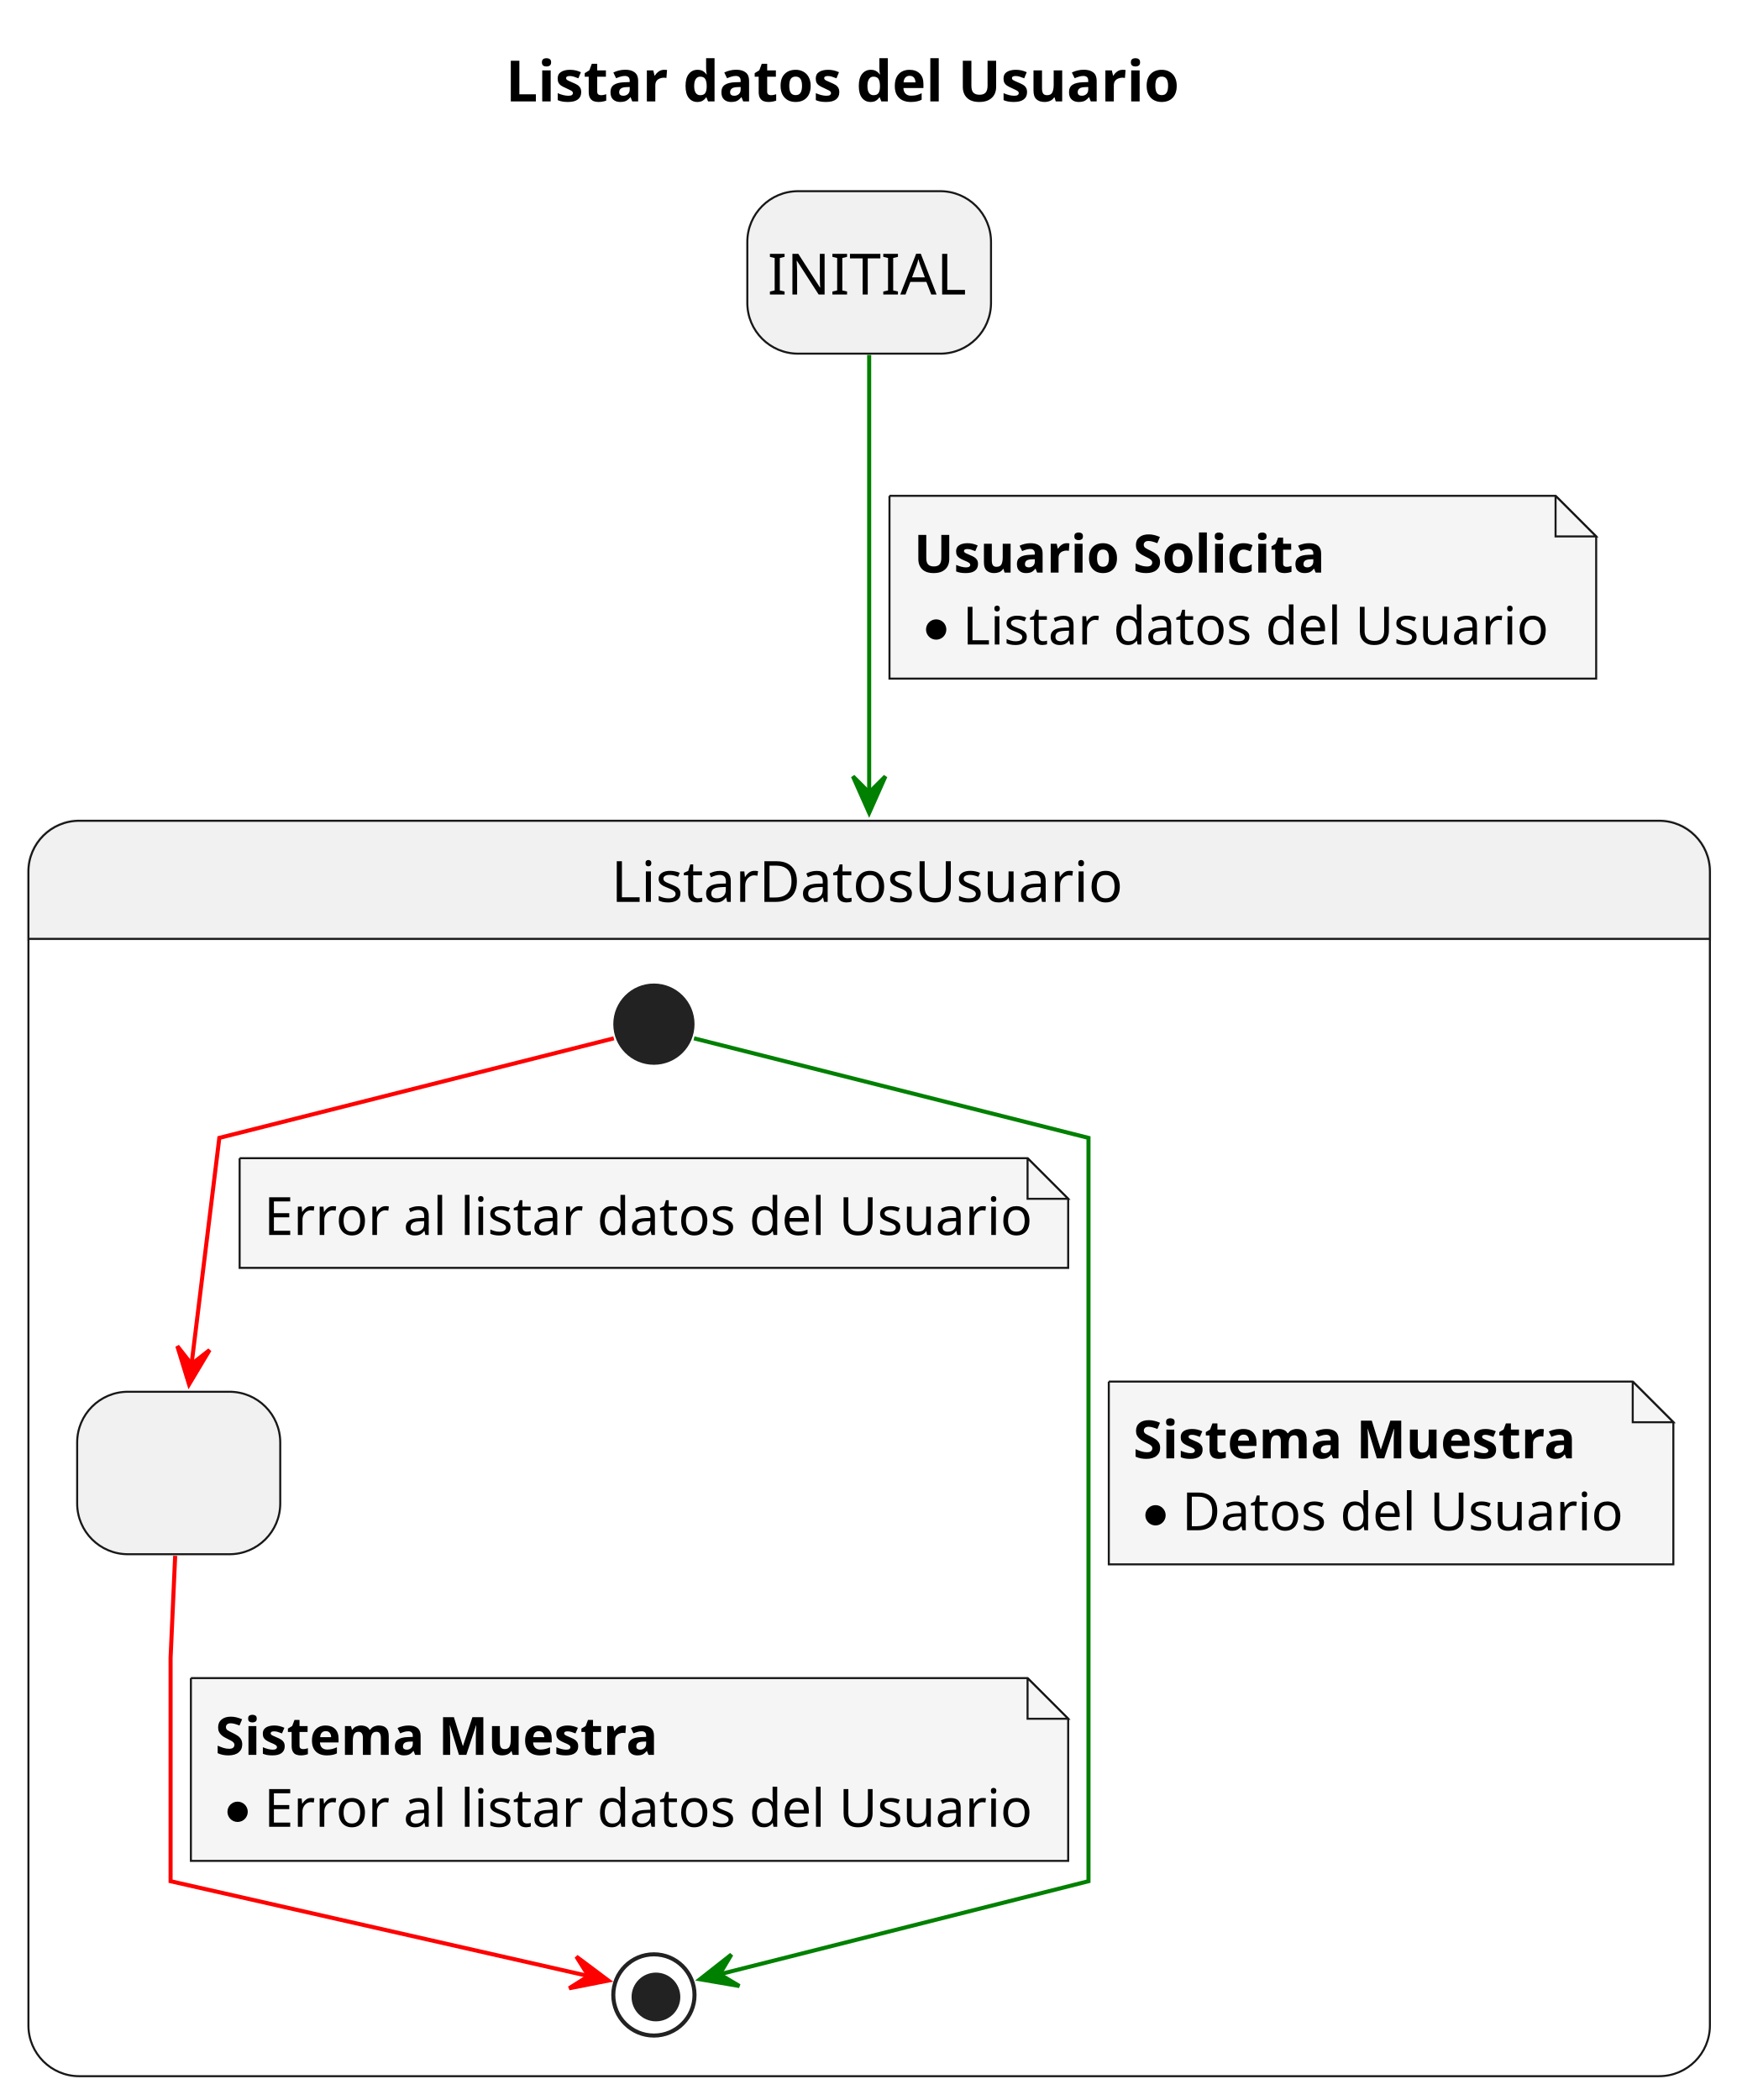
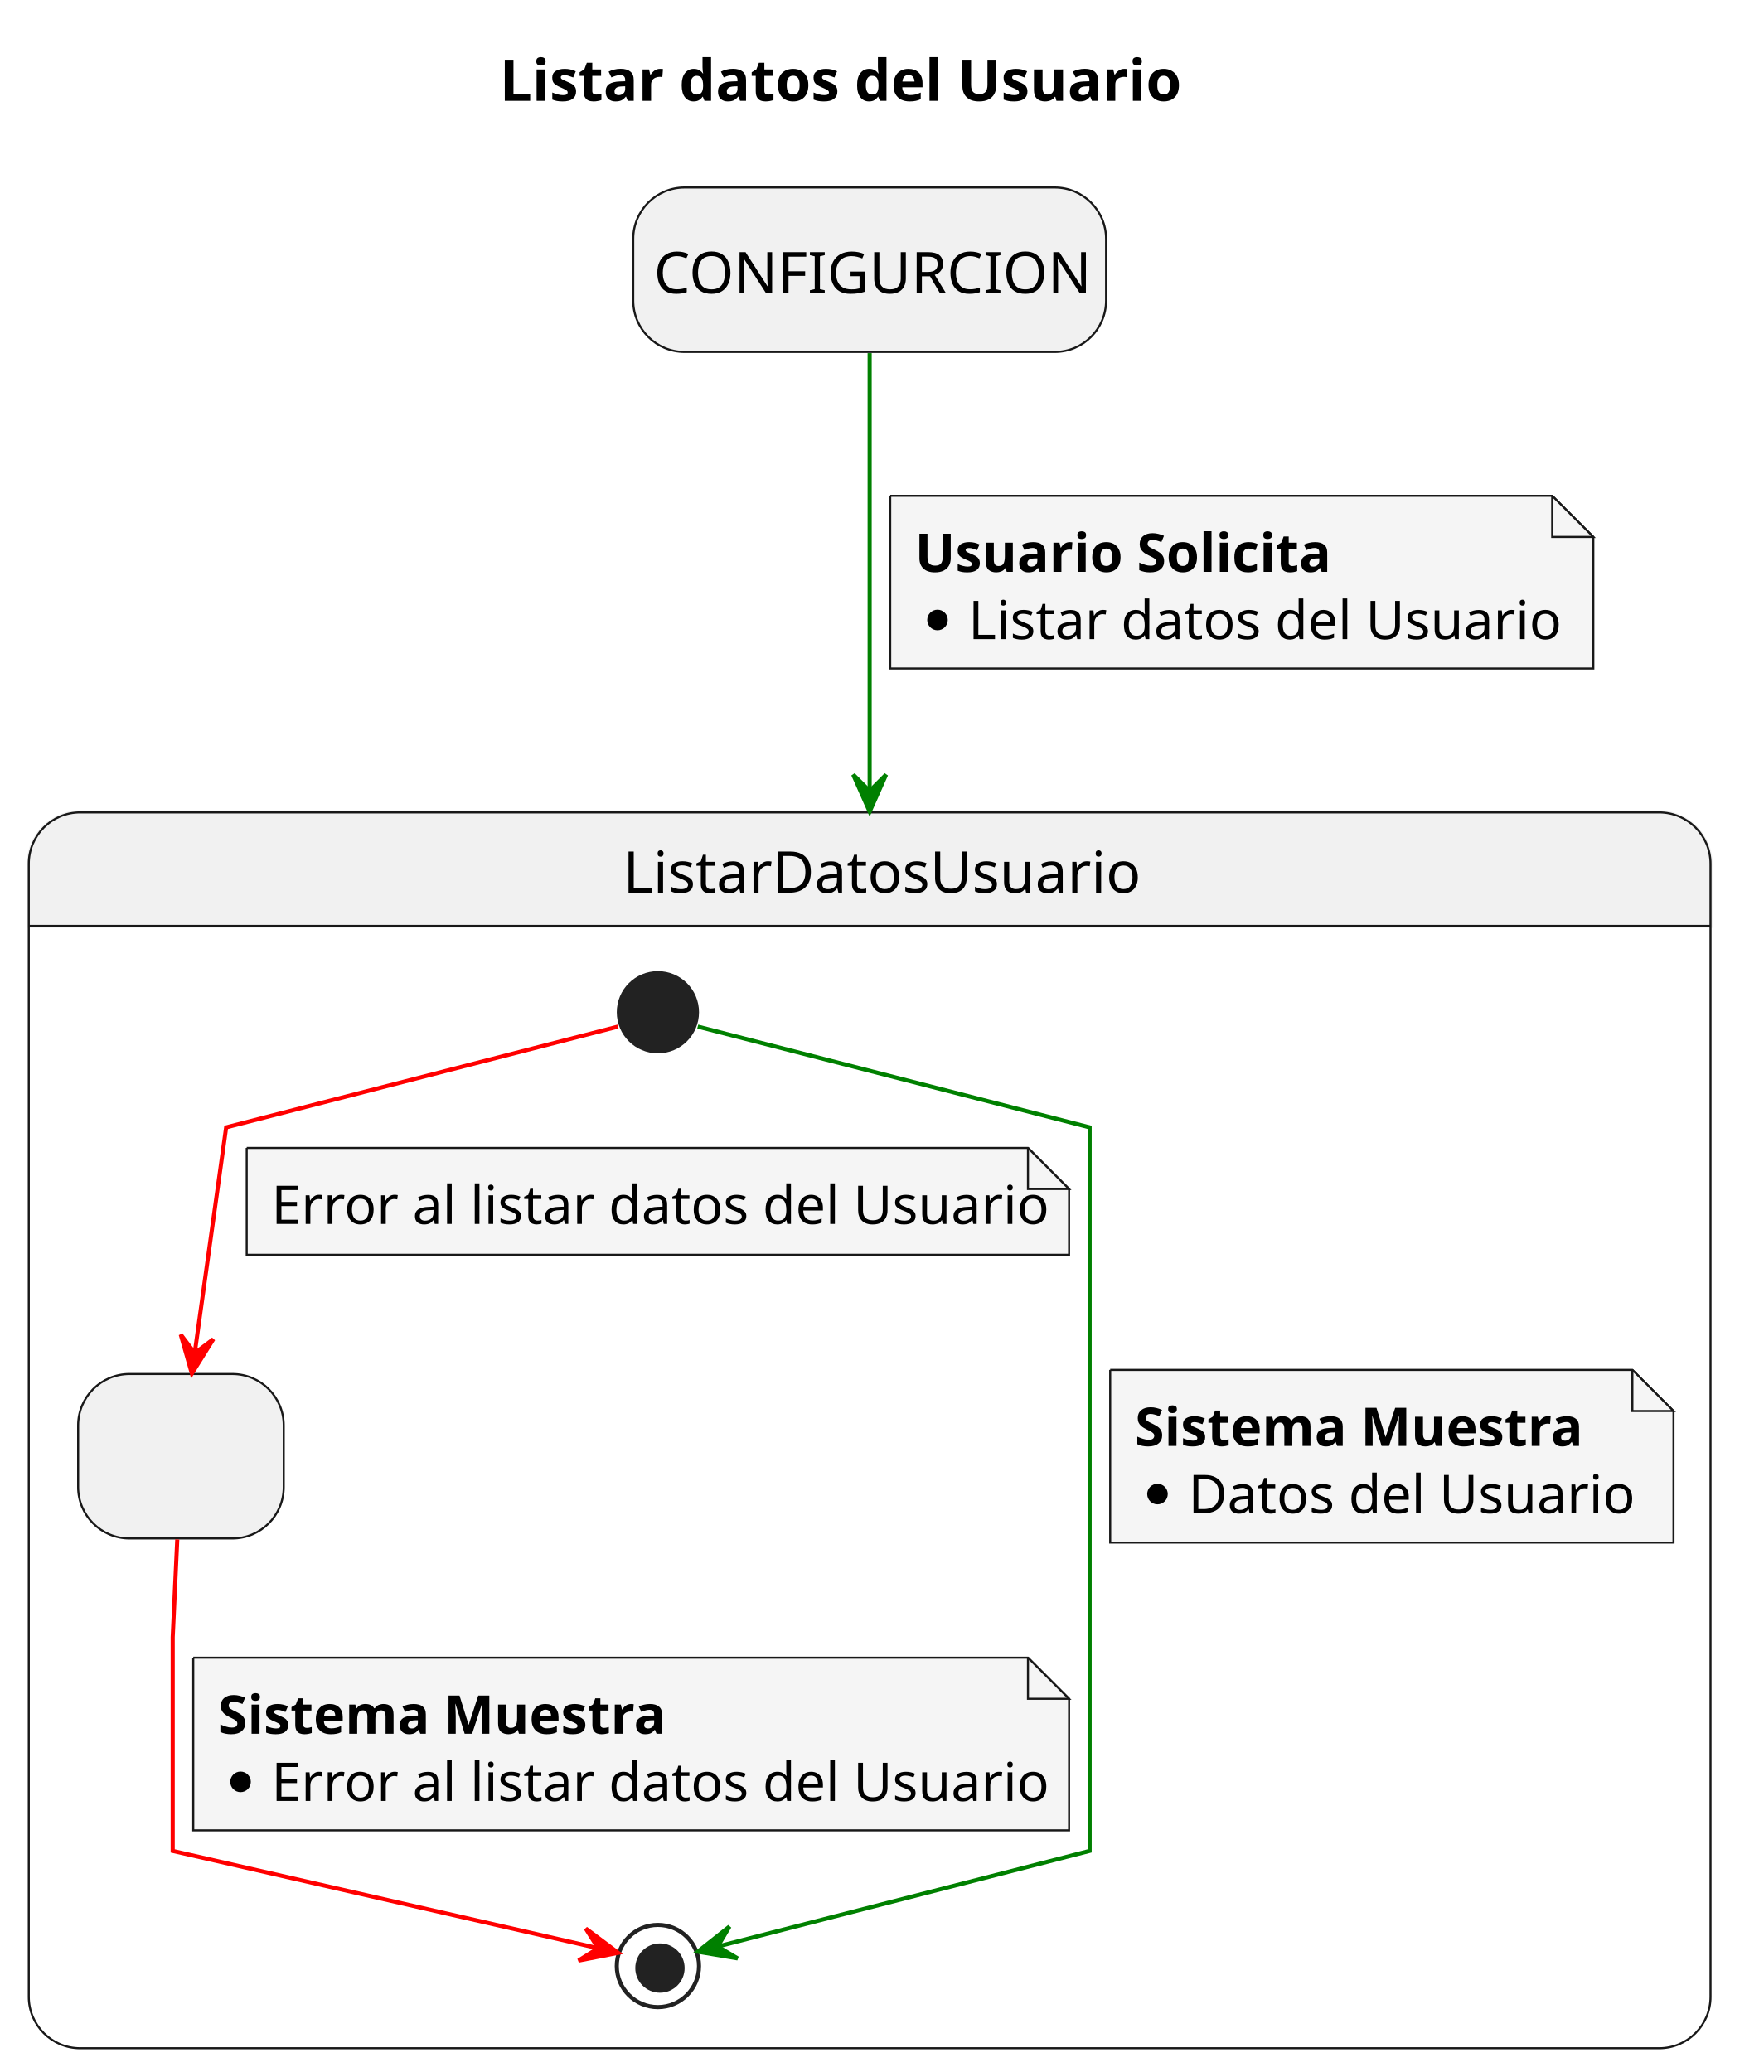
- <svg xmlns="http://www.w3.org/2000/svg" contentStyleType="text/css" height="517px" preserveAspectRatio="none" style="width:434px;height:517px;background:#FFFFFF;" version="1.1" viewBox="0 0 434 517" width="434px" zoomAndPan="magnify">
+ <svg xmlns="http://www.w3.org/2000/svg" contentStyleType="text/css" height="504px" preserveAspectRatio="none" style="width:429px;height:504px;background:#FFFFFF;" version="1.1" viewBox="0 0 429 504" width="429px" zoomAndPan="magnify">
  <defs />
  <g>
-     <rect fill="none" height="29.068" id="_title" style="stroke:none;stroke-width:1.0;" width="175" x="119.5" y="5" />
-     <text fill="#000000" font-family="sans-serif" font-size="14" font-weight="bold" lengthAdjust="spacing" textLength="165" x="124.5" y="24.966">Listar datos del Usuario</text>
-     <rect fill="#F1F1F1" height="40" rx="12.5" ry="12.5" style="stroke:#181818;stroke-width:0.5;" width="60" x="184" y="47.068" />
-     <text fill="#000000" font-family="sans-serif" font-size="14" lengthAdjust="spacing" textLength="50" x="189" y="72.5">INITIAL</text>
-     <path d="M19.5,202.068 L408.5,202.068 A12.5,12.5 0 0 1 421,214.568 L421,231.136 L7,231.136 L7,214.568 A12.5,12.5 0 0 1 19.5,202.068 " fill="#F1F1F1" style="stroke:#F1F1F1;stroke-width:1.0;" />
-     <rect fill="none" height="309.068" rx="12.5" ry="12.5" style="stroke:#181818;stroke-width:0.5;" width="414" x="7" y="202.068" />
-     <line style="stroke:#181818;stroke-width:0.5;" x1="7" x2="421" y1="231.136" y2="231.136" />
-     <text fill="#000000" font-family="sans-serif" font-size="14" lengthAdjust="spacing" textLength="127" x="150.5" y="222.034">ListarDatosUsuario</text>
-     <rect fill="#F1F1F1" height="40" rx="12.5" ry="12.5" style="stroke:#181818;stroke-width:0.5;" width="50" x="19" y="342.636" />
-     <text fill="#000000" font-family="sans-serif" font-size="14" lengthAdjust="spacing" textLength="4" x="42" y="368.068"> </text>
-     <ellipse cx="161" cy="252.136" fill="#222222" rx="10" ry="10" style="stroke:none;stroke-width:1.0;" />
-     <ellipse cx="161" cy="491.136" fill="none" rx="10" ry="10" style="stroke:#222222;stroke-width:1.0;" />
-     <ellipse cx="161.5" cy="491.636" fill="#222222" rx="6" ry="6" style="stroke:none;stroke-width:1.0;" />
+     <rect fill="none" height="27.609" id="_title" style="stroke:none;stroke-width:1.0;" width="176" x="116.5" y="5" />
+     <text fill="#000000" font-family="sans-serif" font-size="14" font-weight="bold" lengthAdjust="spacing" textLength="166" x="121.5" y="24.533">Listar datos del Usuario</text>
+     <rect fill="#F1F1F1" height="40" rx="12.5" ry="12.5" style="stroke:#181818;stroke-width:0.5;" width="115" x="154" y="45.609" />
+     <text fill="#000000" font-family="sans-serif" font-size="14" lengthAdjust="spacing" textLength="105" x="159" y="71.338">CONFIGURCION</text>
+     <path d="M19.5,197.609 L403.5,197.609 A12.5,12.5 0 0 1 416,210.109 L416,225.219 L7,225.219 L7,210.109 A12.5,12.5 0 0 1 19.5,197.609 " fill="#F1F1F1" style="stroke:#F1F1F1;stroke-width:1.0;" />
+     <rect fill="none" height="300.609" rx="12.5" ry="12.5" style="stroke:#181818;stroke-width:0.5;" width="409" x="7" y="197.609" />
+     <line style="stroke:#181818;stroke-width:0.5;" x1="7" x2="416" y1="225.219" y2="225.219" />
+     <text fill="#000000" font-family="sans-serif" font-size="14" lengthAdjust="spacing" textLength="120" x="151.5" y="217.143">ListarDatosUsuario</text>
+     <rect fill="#F1F1F1" height="40" rx="12.5" ry="12.5" style="stroke:#181818;stroke-width:0.5;" width="50" x="19" y="334.219" />
+     <text fill="#000000" font-family="sans-serif" font-size="14" lengthAdjust="spacing" textLength="4" x="42" y="359.947"> </text>
+     <ellipse cx="160" cy="246.219" fill="#222222" rx="10" ry="10" style="stroke:none;stroke-width:1.0;" />
+     <ellipse cx="160" cy="478.219" fill="none" rx="10" ry="10" style="stroke:#222222;stroke-width:1.0;" />
+     <ellipse cx="160.5" cy="478.719" fill="#222222" rx="6" ry="6" style="stroke:none;stroke-width:1.0;" />
    <g id="link_*start*ListarDatosUsuario_*end*ListarDatosUsuario">
-       <path d="M170.87,255.626 C197.36,262.316 268,280.136 268,280.136 C268,280.136 268,463.136 268,463.136 C268,463.136 206.95,478.546 177.08,486.076 " fill="none" id="*start*ListarDatosUsuario-to-*end*ListarDatosUsuario" style="stroke:#008000;stroke-width:1.0;" />
-       <polygon fill="#008000" points="172.34,487.276,182.047,488.94,177.186,486.046,180.08,481.186,172.34,487.276" style="stroke:#008000;stroke-width:1.0;" />
-       <path d="M273,340.136 L273,385.136 L412,385.136 L412,350.136 L402,340.136 L273,340.136 " fill="#F5F5F5" style="stroke:#181818;stroke-width:0.5;" />
-       <path d="M402,340.136 L402,350.136 L412,350.136 L402,340.136 " fill="#F5F5F5" style="stroke:#181818;stroke-width:0.5;" />
-       <text fill="#000000" font-family="sans-serif" font-size="13" font-weight="bold" lengthAdjust="spacing" textLength="110" x="279" y="359.033">Sistema Muestra</text>
-       <ellipse cx="284.5" cy="373.048" fill="#000000" rx="2.5" ry="2.5" style="stroke:#000000;stroke-width:0.0;" />
-       <text fill="#000000" font-family="sans-serif" font-size="13" lengthAdjust="spacing" textLength="106" x="291" y="376.739">Datos del Usuario</text>
+       <path d="M169.69,249.709 C195.68,256.399 265,274.219 265,274.219 C265,274.219 265,450.219 265,450.219 C265,450.219 203.57,466.019 174.68,473.439 " fill="none" id="*start*ListarDatosUsuario-to-*end*ListarDatosUsuario" style="stroke:#008000;stroke-width:1.0;" />
+       <polygon fill="#008000" points="169.69,474.729,179.402,476.366,174.533,473.486,177.413,468.617,169.69,474.729" style="stroke:#008000;stroke-width:1.0;" />
+       <path d="M270,333.219 L270,375.219 L407,375.219 L407,343.219 L397,333.219 L270,333.219 " fill="#F5F5F5" style="stroke:#181818;stroke-width:0.5;" />
+       <path d="M397,333.219 L397,343.219 L407,343.219 L397,333.219 " fill="#F5F5F5" style="stroke:#181818;stroke-width:0.5;" />
+       <text fill="#000000" font-family="sans-serif" font-size="13" font-weight="bold" lengthAdjust="spacing" textLength="105" x="276" y="351.714">Sistema Muestra</text>
+       <ellipse cx="281.5" cy="363.422" fill="#000000" rx="2.5" ry="2.5" style="stroke:#000000;stroke-width:0.0;" />
+       <text fill="#000000" font-family="sans-serif" font-size="13" lengthAdjust="spacing" textLength="103" x="289" y="368.065">Datos del Usuario</text>
    </g>
    <g id="link_*start*ListarDatosUsuario_2">
-       <path d="M151.13,255.626 C124.64,262.316 54,280.136 54,280.136 C54,280.136 50.06,312.226 47.13,336.136 " fill="none" id="*start*ListarDatosUsuario-to-2" style="stroke:#FF0000;stroke-width:1.0;" />
-       <polygon fill="#FF0000" points="46.55,340.816,51.602,332.362,47.151,335.852,43.66,331.4,46.55,340.816" style="stroke:#FF0000;stroke-width:1.0;" />
-       <path d="M59,285.136 L59,312.136 L263,312.136 L263,295.136 L253,285.136 L59,285.136 " fill="#F5F5F5" style="stroke:#181818;stroke-width:0.5;" />
-       <path d="M253,285.136 L253,295.136 L263,295.136 L253,285.136 " fill="#F5F5F5" style="stroke:#181818;stroke-width:0.5;" />
-       <text fill="#000000" font-family="sans-serif" font-size="13" lengthAdjust="spacing" textLength="183" x="65" y="304.033">Error al listar datos del Usuario</text>
+       <path d="M150.31,249.709 C124.32,256.399 55,274.219 55,274.219 C55,274.219 50.61,305.759 47.37,328.989 " fill="none" id="*start*ListarDatosUsuario-to-2" style="stroke:#FF0000;stroke-width:1.0;" />
+       <polygon fill="#FF0000" points="46.66,334.099,51.879,325.747,47.359,329.148,43.958,324.628,46.66,334.099" style="stroke:#FF0000;stroke-width:1.0;" />
+       <path d="M60,279.219 L60,305.219 L260,305.219 L260,289.219 L250,279.219 L60,279.219 " fill="#F5F5F5" style="stroke:#181818;stroke-width:0.5;" />
+       <path d="M250,279.219 L250,289.219 L260,289.219 L250,279.219 " fill="#F5F5F5" style="stroke:#181818;stroke-width:0.5;" />
+       <text fill="#000000" font-family="sans-serif" font-size="13" lengthAdjust="spacing" textLength="179" x="66" y="297.714">Error al listar datos del Usuario</text>
    </g>
    <g id="link_2_*end*ListarDatosUsuario">
-       <path d="M43.13,383.026 C42.59,395.016 42,408.136 42,408.136 C42,408.136 42,463.136 42,463.136 C42,463.136 112.46,479.126 144.95,486.496 " fill="none" id="2-to-*end*ListarDatosUsuario" style="stroke:#FF0000;stroke-width:1.0;" />
-       <polygon fill="#FF0000" points="149.79,487.596,141.905,481.695,144.915,486.484,140.126,489.494,149.79,487.596" style="stroke:#FF0000;stroke-width:1.0;" />
-       <path d="M47,413.136 L47,458.136 L263,458.136 L263,423.136 L253,413.136 L47,413.136 " fill="#F5F5F5" style="stroke:#181818;stroke-width:0.5;" />
-       <path d="M253,413.136 L253,423.136 L263,423.136 L253,413.136 " fill="#F5F5F5" style="stroke:#181818;stroke-width:0.5;" />
-       <text fill="#000000" font-family="sans-serif" font-size="13" font-weight="bold" lengthAdjust="spacing" textLength="110" x="53" y="432.033">Sistema Muestra</text>
-       <ellipse cx="58.5" cy="446.048" fill="#000000" rx="2.5" ry="2.5" style="stroke:#000000;stroke-width:0.0;" />
-       <text fill="#000000" font-family="sans-serif" font-size="13" lengthAdjust="spacing" textLength="183" x="65" y="449.739">Error al listar datos del Usuario</text>
+       <path d="M43.11,374.459 C42.57,385.909 42,398.219 42,398.219 C42,398.219 42,450.219 42,450.219 C42,450.219 113.63,466.609 145.28,473.849 " fill="none" id="2-to-*end*ListarDatosUsuario" style="stroke:#FF0000;stroke-width:1.0;" />
+       <polygon fill="#FF0000" points="150.34,475.009,142.458,469.103,145.466,473.894,140.675,476.901,150.34,475.009" style="stroke:#FF0000;stroke-width:1.0;" />
+       <path d="M47,403.219 L47,445.219 L260,445.219 L260,413.219 L250,403.219 L47,403.219 " fill="#F5F5F5" style="stroke:#181818;stroke-width:0.5;" />
+       <path d="M250,403.219 L250,413.219 L260,413.219 L250,403.219 " fill="#F5F5F5" style="stroke:#181818;stroke-width:0.5;" />
+       <text fill="#000000" font-family="sans-serif" font-size="13" font-weight="bold" lengthAdjust="spacing" textLength="105" x="53" y="421.714">Sistema Muestra</text>
+       <ellipse cx="58.5" cy="433.422" fill="#000000" rx="2.5" ry="2.5" style="stroke:#000000;stroke-width:0.0;" />
+       <text fill="#000000" font-family="sans-serif" font-size="13" lengthAdjust="spacing" textLength="179" x="66" y="438.065">Error al listar datos del Usuario</text>
    </g>
    <g id="link_startState_ListarDatosUsuario">
-       <path d="M214,87.378 C214,110.608 214,151.898 214,195.238 " fill="none" id="startState-to-ListarDatosUsuario" style="stroke:#008000;stroke-width:1.0;" />
-       <polygon fill="#008000" points="214,200.128,218,191.128,214,195.128,210,191.128,214,200.128" style="stroke:#008000;stroke-width:1.0;" />
-       <path d="M219,122.068 L219,167.068 L393,167.068 L393,132.068 L383,122.068 L219,122.068 " fill="#F5F5F5" style="stroke:#181818;stroke-width:0.5;" />
-       <path d="M383,122.068 L383,132.068 L393,132.068 L383,122.068 " fill="#F5F5F5" style="stroke:#181818;stroke-width:0.5;" />
-       <text fill="#000000" font-family="sans-serif" font-size="13" font-weight="bold" lengthAdjust="spacing" textLength="102" x="225" y="140.965">Usuario Solicita</text>
-       <ellipse cx="230.5" cy="154.98" fill="#000000" rx="2.5" ry="2.5" style="stroke:#000000;stroke-width:0.0;" />
-       <text fill="#000000" font-family="sans-serif" font-size="13" lengthAdjust="spacing" textLength="141" x="237" y="158.671">Listar datos del Usuario</text>
+       <path d="M211.5,85.889 C211.5,108.899 211.5,149.659 211.5,192.219 " fill="none" id="startState-to-ListarDatosUsuario" style="stroke:#008000;stroke-width:1.0;" />
+       <polygon fill="#008000" points="211.5,197.419,215.5,188.419,211.5,192.419,207.5,188.419,211.5,197.419" style="stroke:#008000;stroke-width:1.0;" />
+       <path d="M216.5,120.609 L216.5,162.609 L387.5,162.609 L387.5,130.609 L377.5,120.609 L216.5,120.609 " fill="#F5F5F5" style="stroke:#181818;stroke-width:0.5;" />
+       <path d="M377.5,120.609 L377.5,130.609 L387.5,130.609 L377.5,120.609 " fill="#F5F5F5" style="stroke:#181818;stroke-width:0.5;" />
+       <text fill="#000000" font-family="sans-serif" font-size="13" font-weight="bold" lengthAdjust="spacing" textLength="100" x="222.5" y="139.105">Usuario Solicita</text>
+       <ellipse cx="228" cy="150.812" fill="#000000" rx="2.5" ry="2.5" style="stroke:#000000;stroke-width:0.0;" />
+       <text fill="#000000" font-family="sans-serif" font-size="13" lengthAdjust="spacing" textLength="137" x="235.5" y="155.456">Listar datos del Usuario</text>
    </g>
  </g>
</svg>
